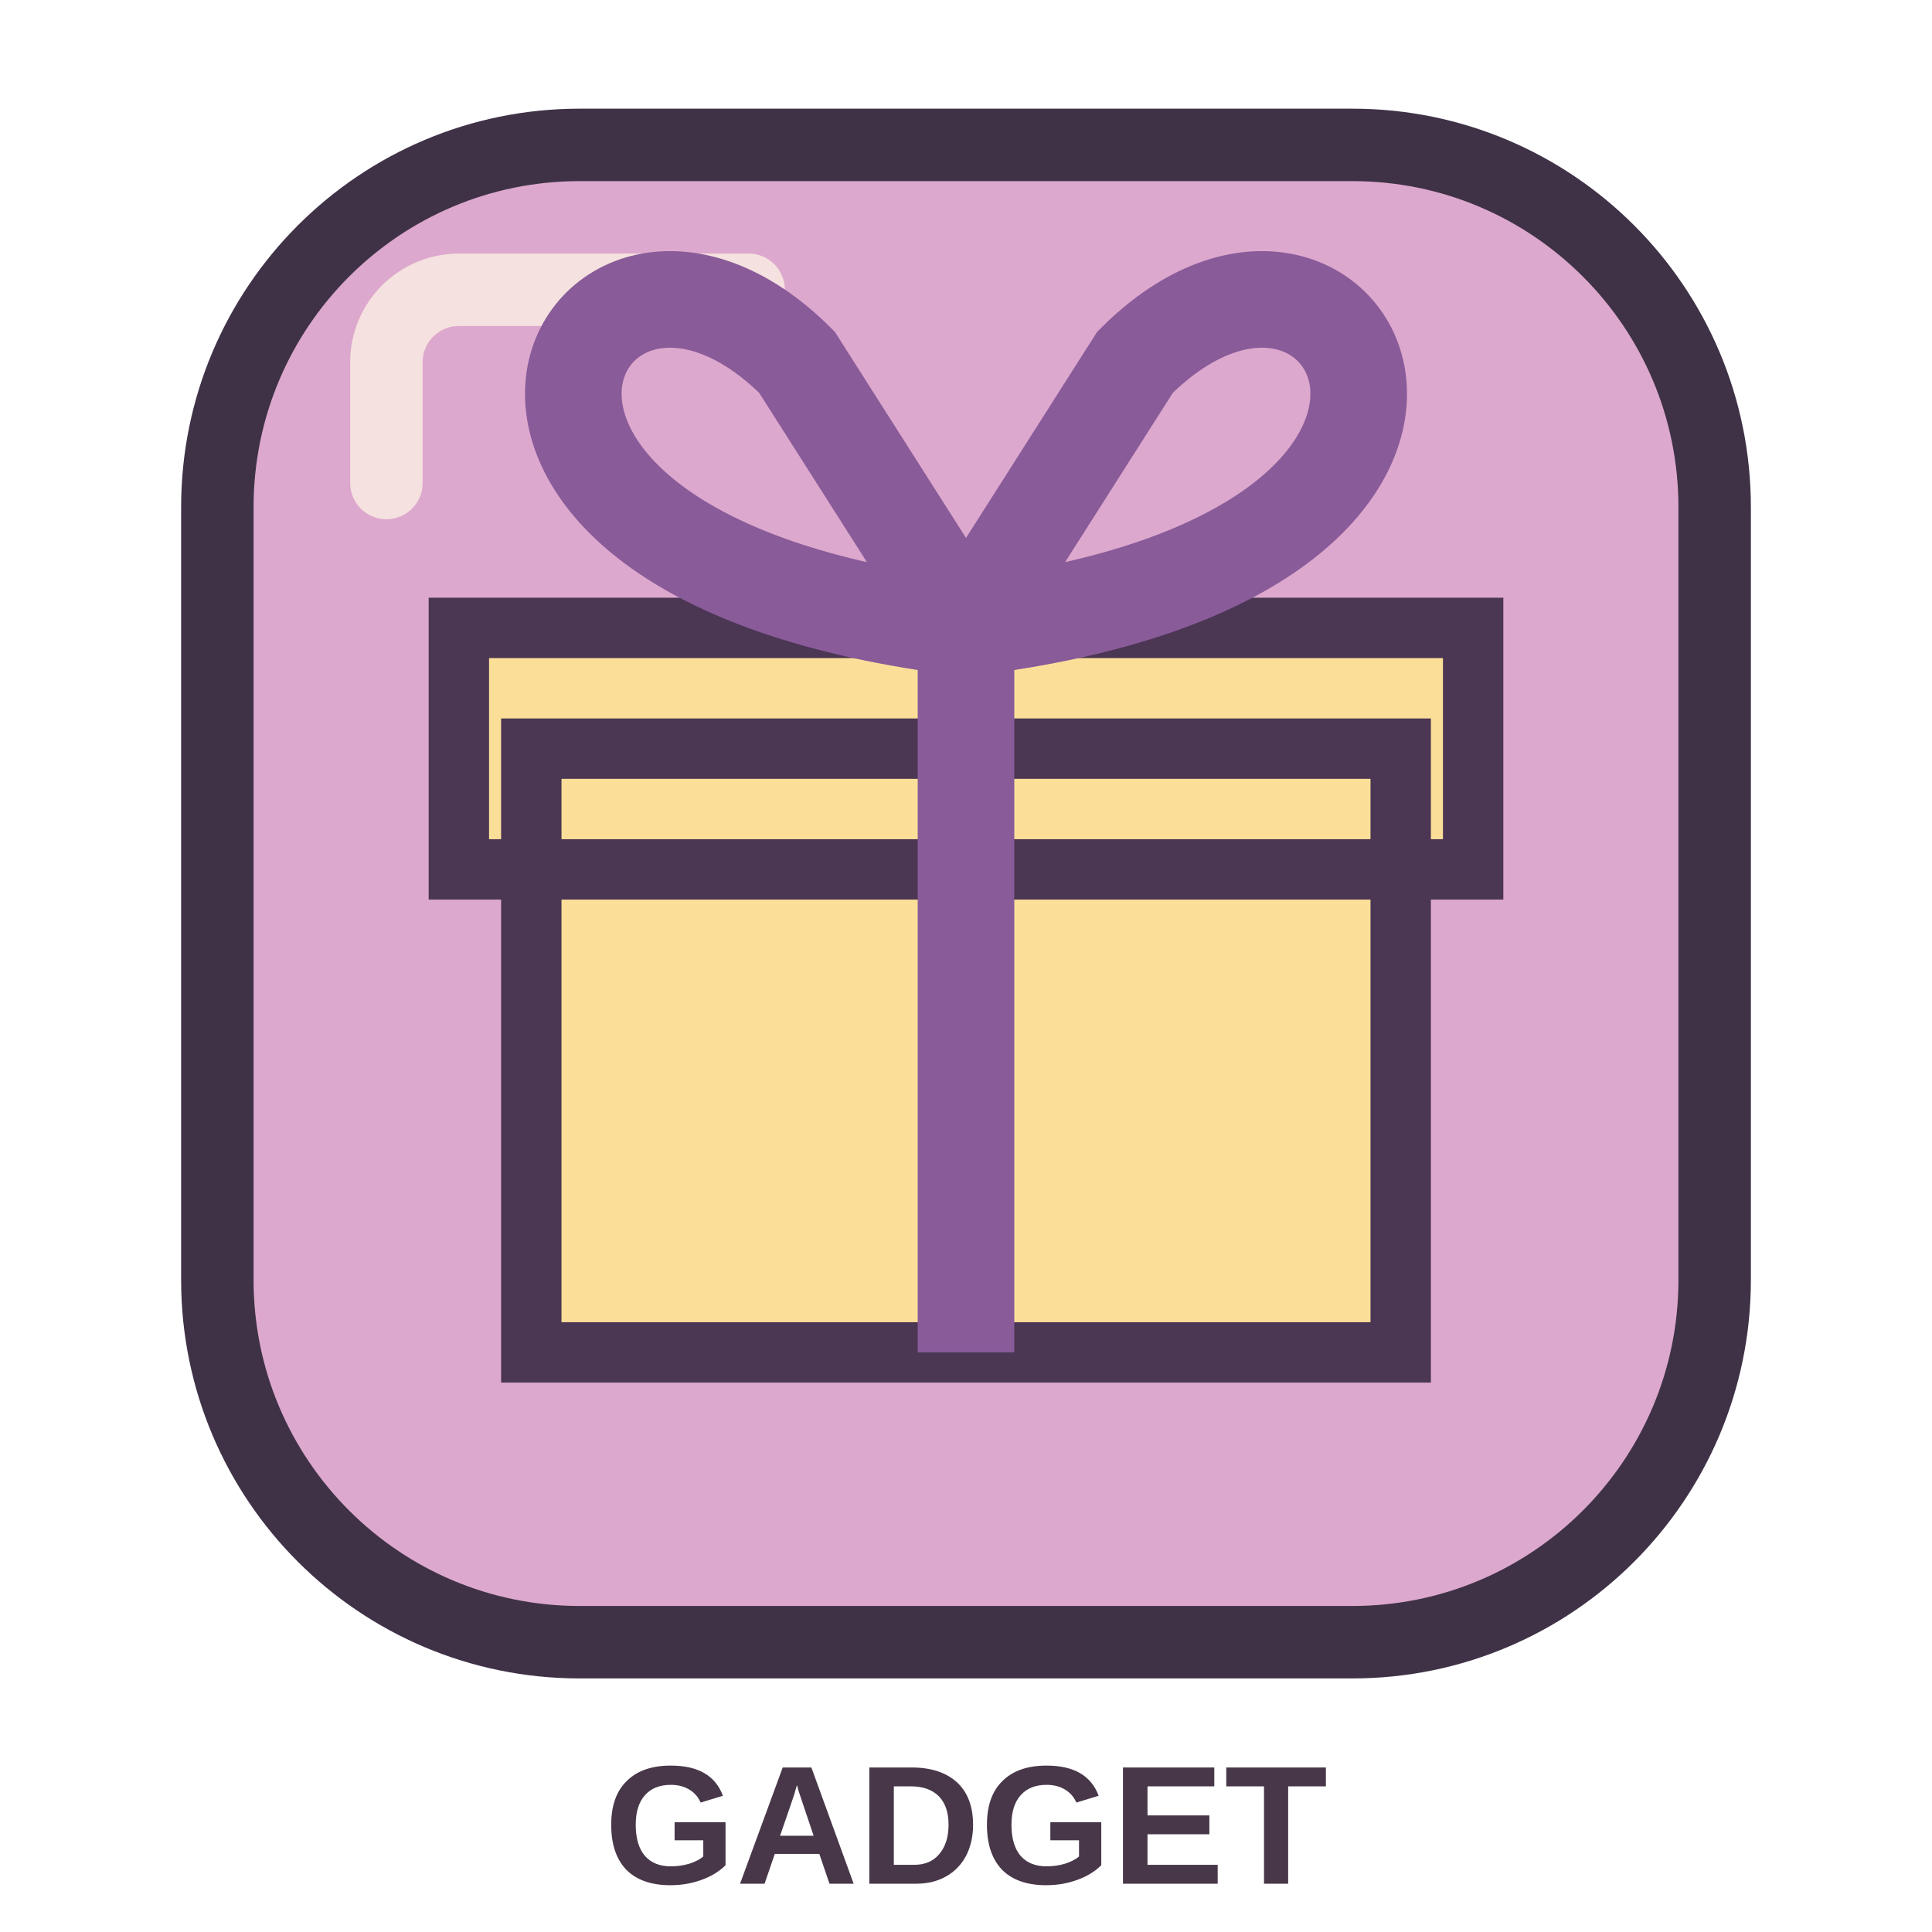
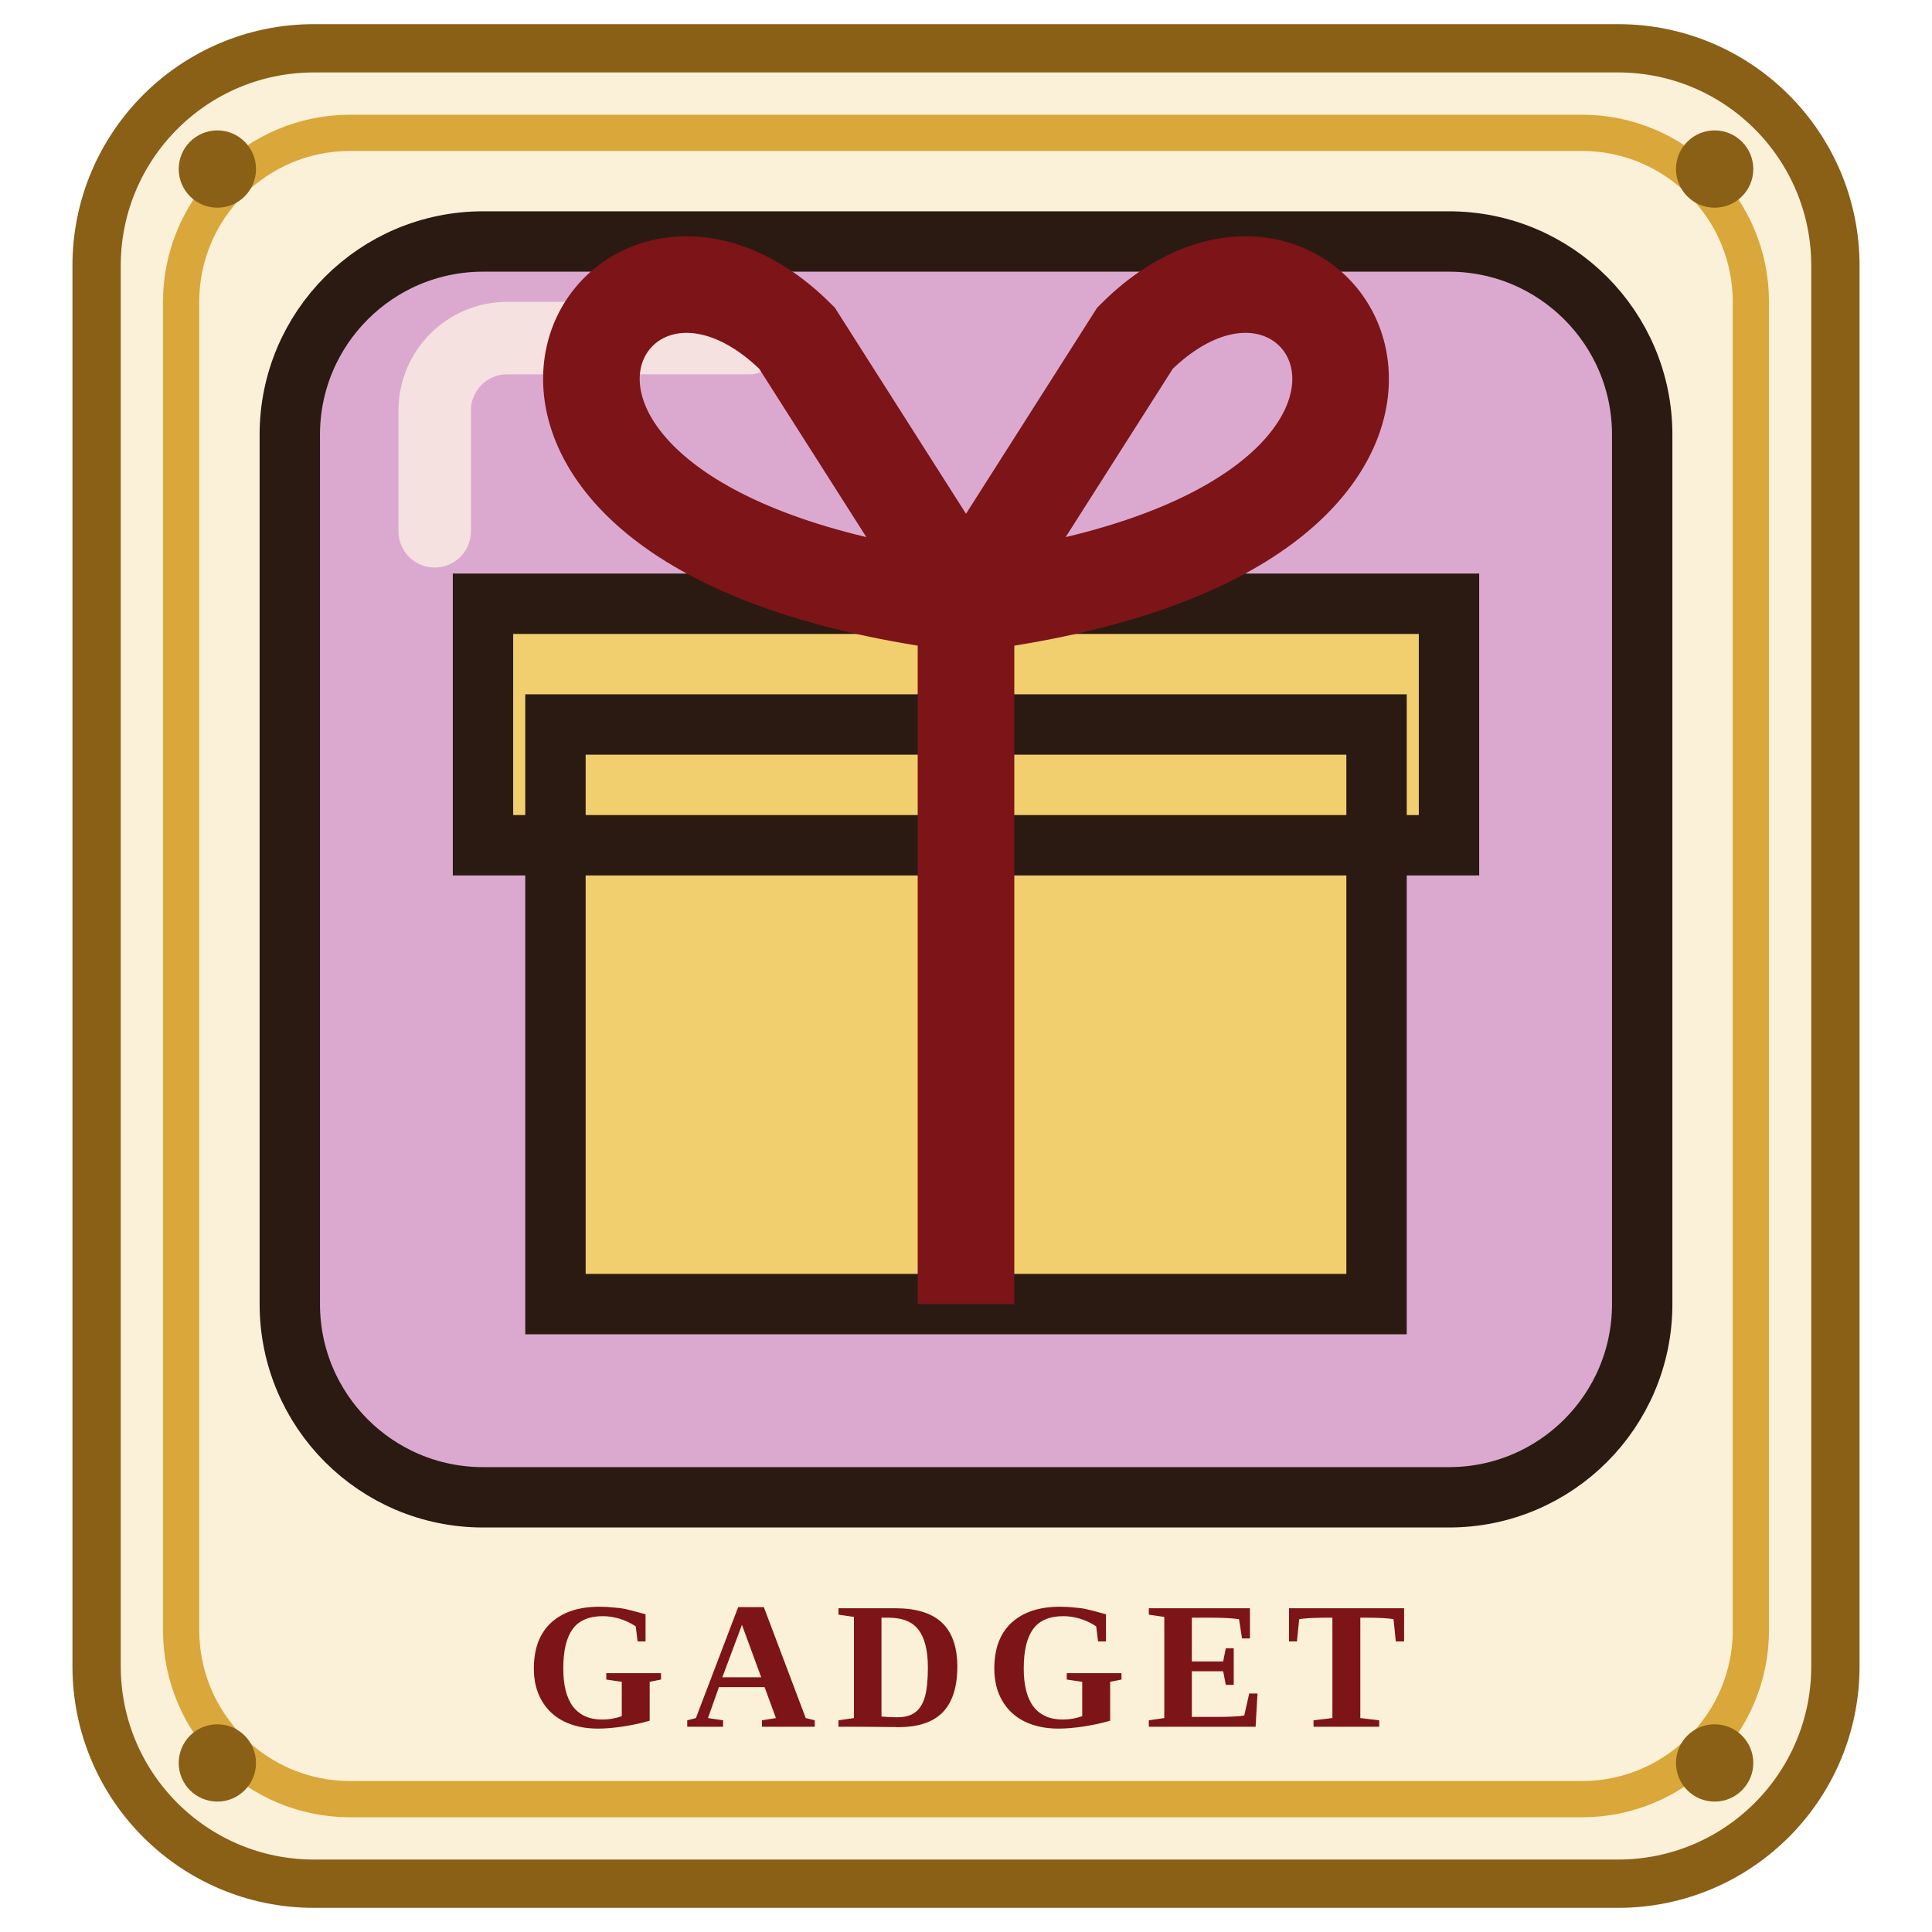
<svg xmlns="http://www.w3.org/2000/svg" viewBox="0 0 80 80">
-   <rect x="9" y="6" width="62" height="62" rx="15" fill="#dda8cd" stroke="#3f3247" stroke-width="3" />
-   <path d="M16 20V15a3 3 0 0 1 3-3h12" fill="none" stroke="#fff9e7" stroke-width="3" stroke-linecap="round" opacity=".7" />
-   <path d="M22 31h36v25H22zM19 26h42v10H19z" fill="#fbdf99" stroke="#4b3653" stroke-width="2.5" />
-   <path d="M40 27v29M40 26c-25-3-16-20-7-11l7 11c25-3 16-20 7-11z" fill="none" stroke="#895b99" stroke-width="4" />
-   <text x="40" y="78" text-anchor="middle" font-family="Arial,sans-serif" font-size="7" font-weight="700" fill="#483749">GADGET</text>
+   <rect x="4" y="2" width="72" height="76" rx="9" fill="#fbf1d8" stroke="#8a5f16" stroke-width="2" />
+   <rect x="7.5" y="5.5" width="65" height="69" rx="7" fill="none" stroke="#d9a73a" stroke-width="1.5" />
+   <rect x="12" y="10" width="56" height="52" rx="8" fill="#dba9cf" stroke="#2a1a12" stroke-width="2.5" />
+   <path d="M18 22v-5a3 3 0 0 1 3-3h10" fill="none" stroke="#fff9e7" stroke-width="3" stroke-linecap="round" opacity=".7" />
+   <path d="M23 30h34v24H23zM20 25h40v10H20z" fill="#f2cf6e" stroke="#2a1a12" stroke-width="2.5" />
+   <path d="M40 26v28M40 25c-24-3-15-19-7-11l7 11c24-3 15-19 7-11z" fill="none" stroke="#7d1418" stroke-width="4" />
+   <circle cx="9" cy="7" r="1.6" fill="#8a5f16" />
+   <circle cx="71" cy="7" r="1.6" fill="#8a5f16" />
+   <circle cx="9" cy="73" r="1.6" fill="#8a5f16" />
+   <circle cx="71" cy="73" r="1.6" fill="#8a5f16" />
+   <text x="40" y="71.5" text-anchor="middle" font-family="Georgia,'Times New Roman',serif" font-size="7.5" font-weight="700" letter-spacing=".8" fill="#7d1418">GADGET</text>
</svg>
